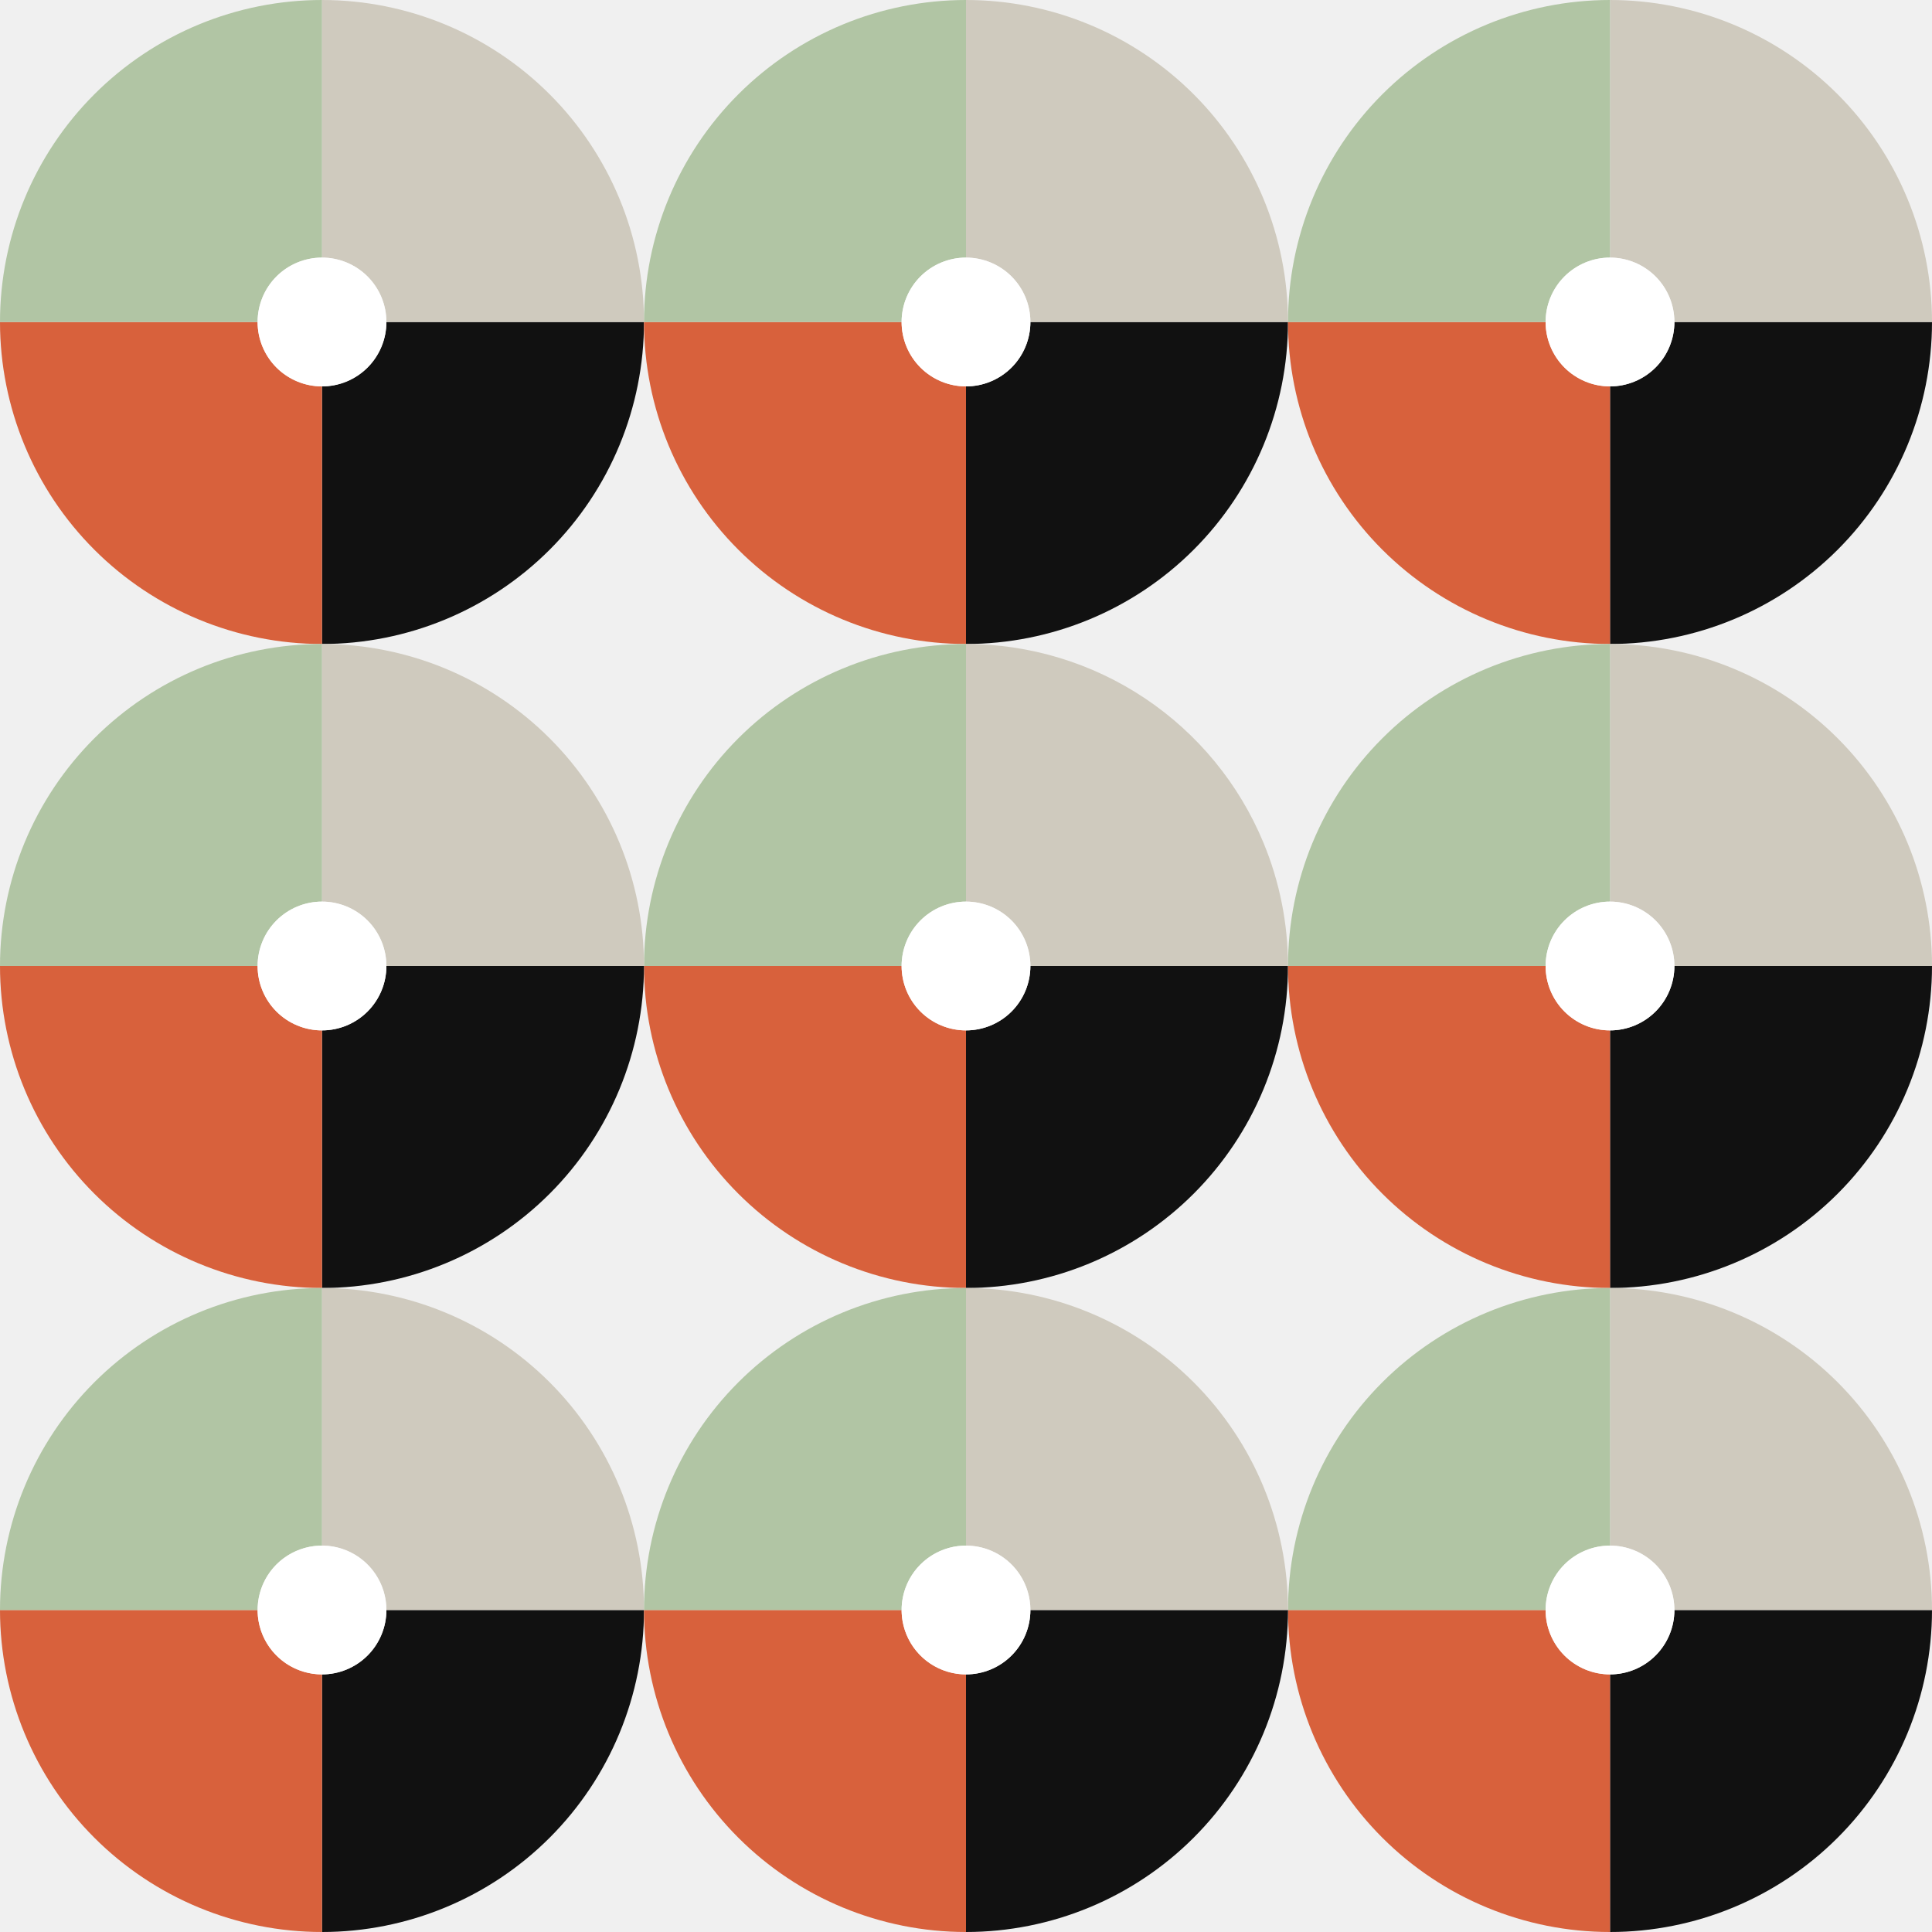
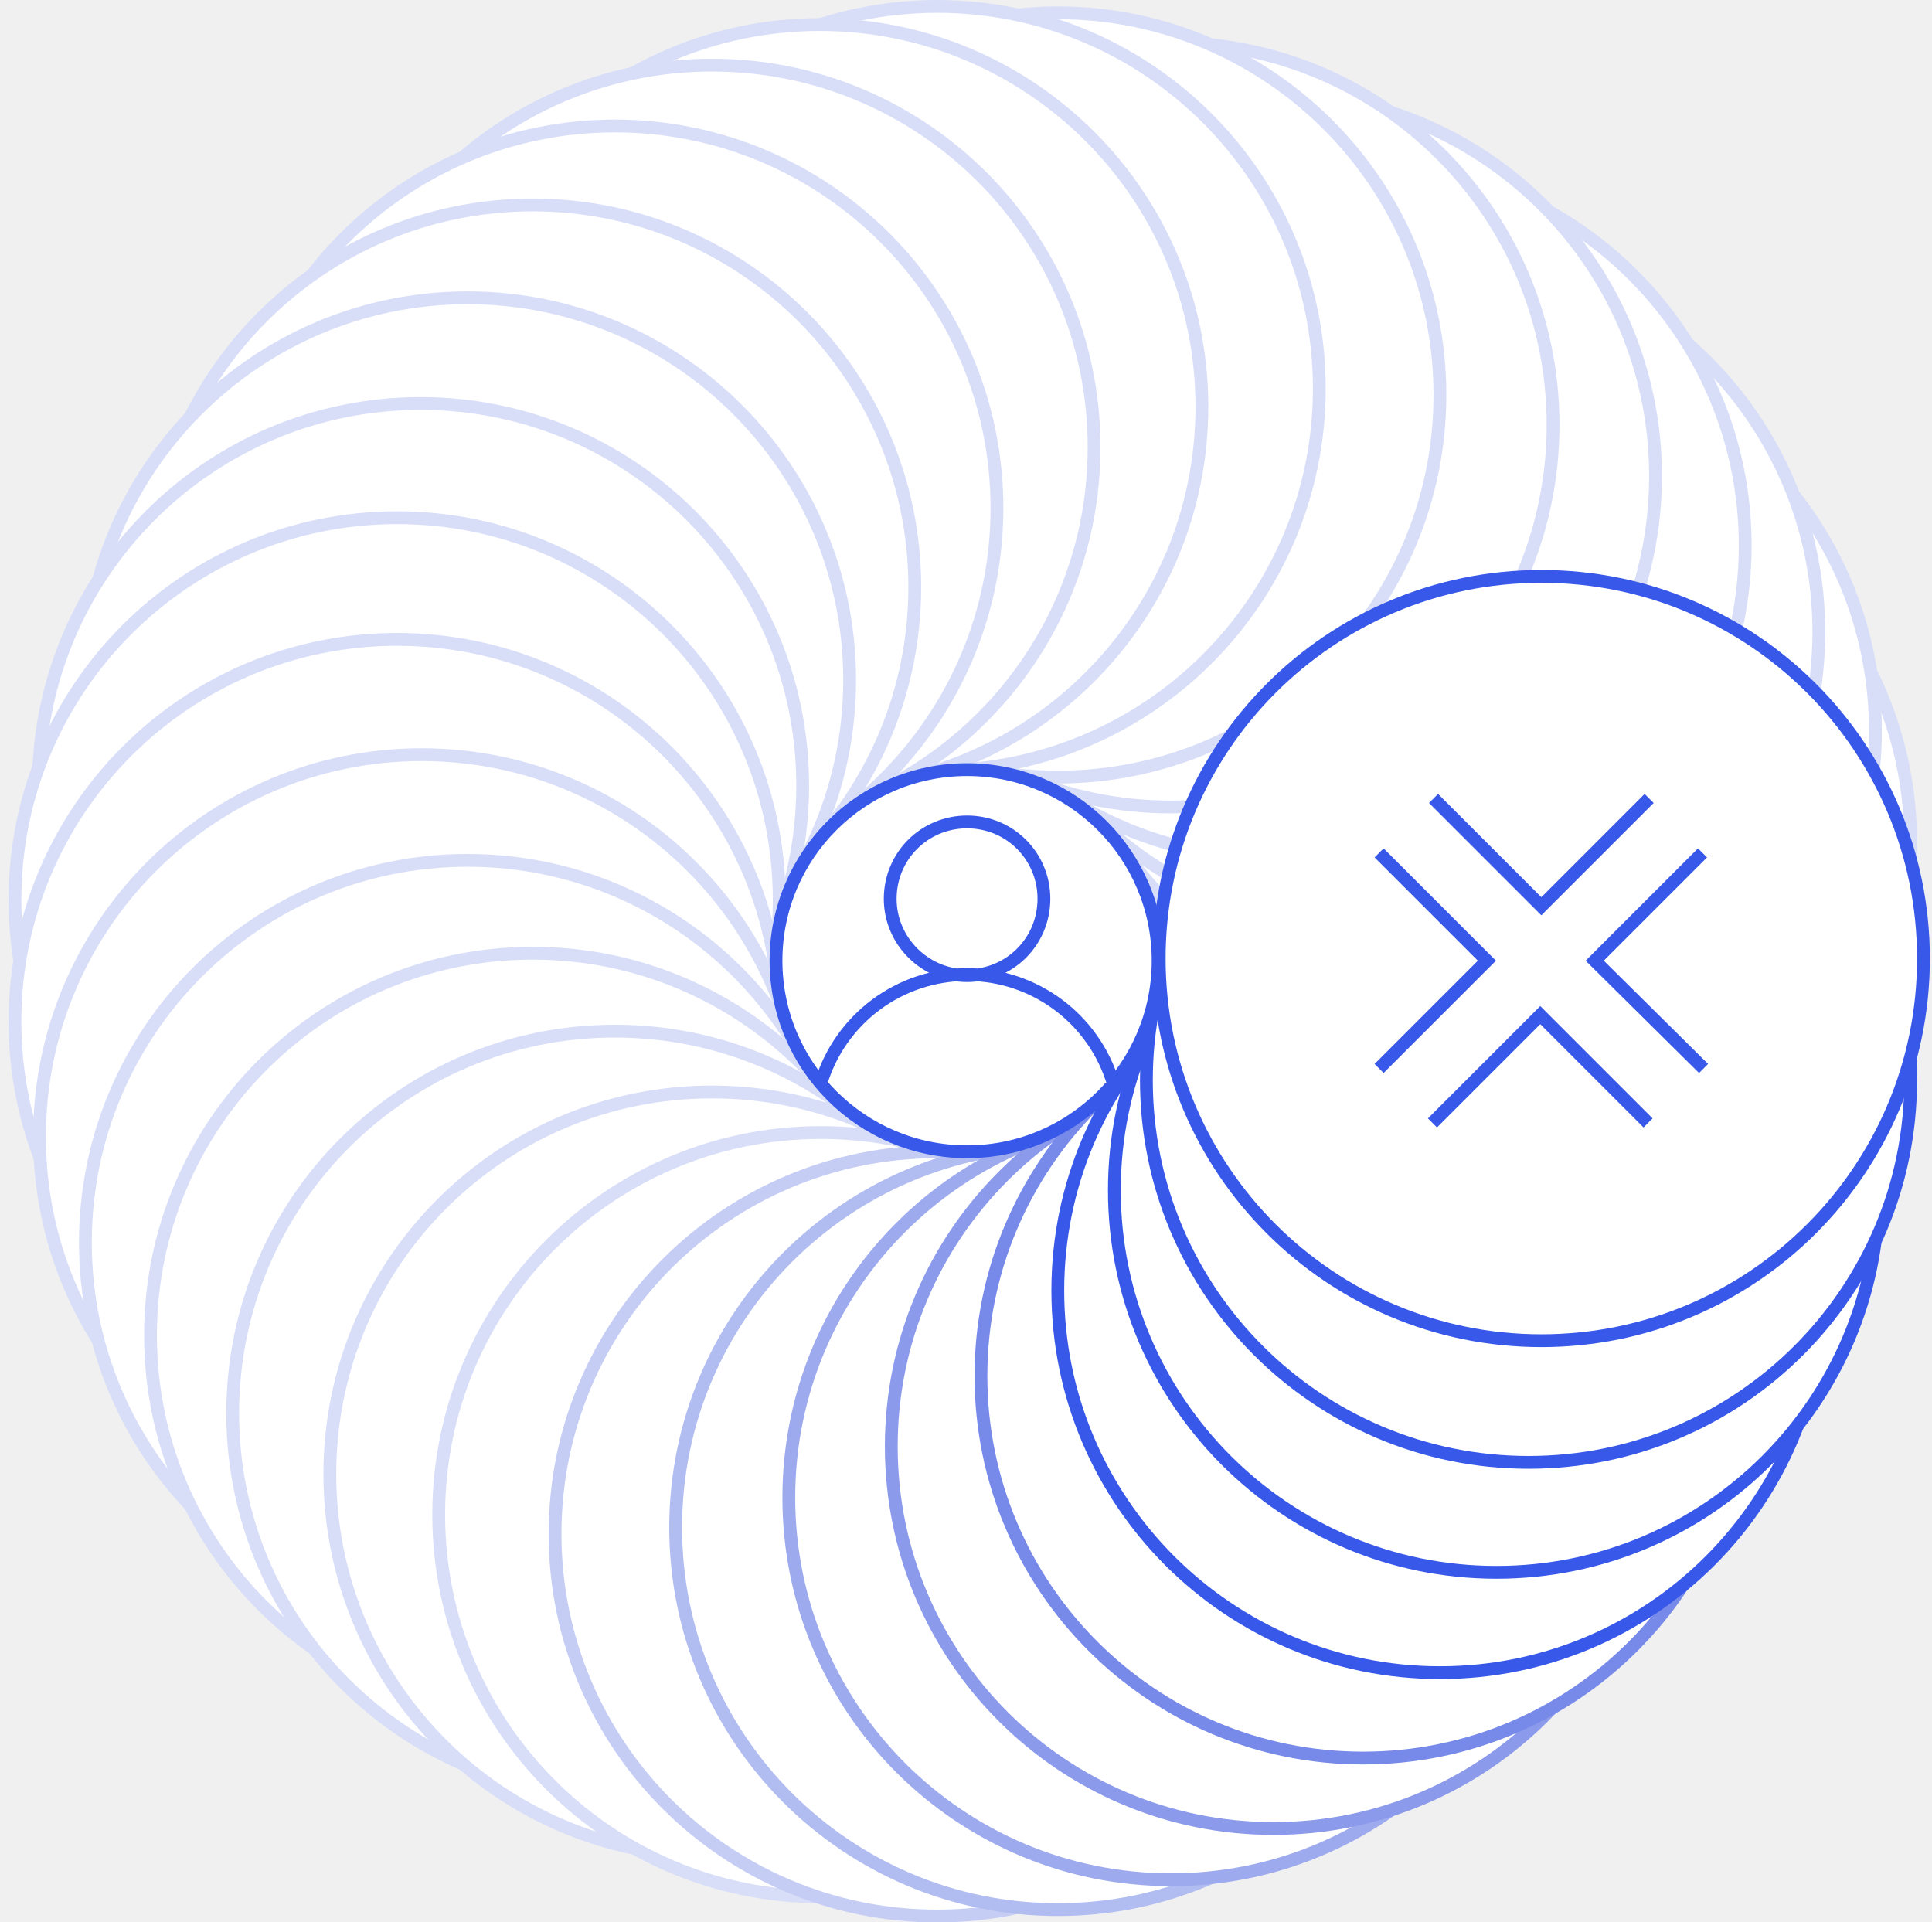
- <svg xmlns="http://www.w3.org/2000/svg" width="180" height="180" viewBox="0 0 180 180" fill="none">
-   <g clip-path="url(#clip0_1028_1939)">
-     <path d="M60 30C60 37.956 56.839 45.587 51.213 51.213C45.587 56.839 37.956 60 30 60V36C31.591 36 33.117 35.368 34.243 34.243C35.368 33.117 36 31.591 36 30H60Z" fill="#111111" />
-     <path d="M30 0C37.956 0 45.587 3.161 51.213 8.787C56.839 14.413 60 22.044 60 30H36C36 28.409 35.368 26.883 34.243 25.757C33.117 24.632 31.591 24 30 24V0Z" fill="#CFCABE" />
-     <path d="M30 60C22.044 60 14.413 56.839 8.787 51.213C3.161 45.587 0 37.956 0 30H24C24 31.591 24.632 33.117 25.757 34.243C26.883 35.368 28.409 36 30 36V60Z" fill="#D8613C" />
-     <path d="M0 30C0 22.044 3.161 14.413 8.787 8.787C14.413 3.161 22.044 0 30 0V24C28.409 24 26.883 24.632 25.757 25.757C24.632 26.883 24 28.409 24 30H0Z" fill="#B1C5A4" />
-     <path d="M36 30C36 31.591 35.368 33.117 34.243 34.243C33.117 35.368 31.591 36 30 36C28.409 36 26.883 35.368 25.757 34.243C24.632 33.117 24 31.591 24 30C24 28.409 24.632 26.883 25.757 25.757C26.883 24.632 28.409 24 30 24C31.591 24 33.117 24.632 34.243 25.757C35.368 26.883 36 28.409 36 30Z" fill="white" />
-     <path d="M120 30C119.999 37.956 116.839 45.587 111.213 51.213C105.587 56.839 97.956 59.999 90 60V36C90.788 36 91.568 35.845 92.296 35.544C93.024 35.242 93.686 34.8 94.243 34.243C94.8 33.686 95.242 33.024 95.543 32.296C95.845 31.568 96 30.788 96 30H120Z" fill="#111111" />
-     <path d="M90 0C97.956 0 105.587 3.161 111.213 8.787C116.839 14.413 120 22.044 120 30H96C95.999 28.409 95.367 26.883 94.242 25.758C93.117 24.633 91.591 24 90 24V0Z" fill="#CFCABE" />
-     <path d="M90 60C82.044 59.999 74.413 56.839 68.787 51.213C63.161 45.587 60.001 37.956 60 30H84C84.001 31.591 84.633 33.117 85.758 34.242C86.883 35.367 88.409 35.999 90 36V60Z" fill="#D8613C" />
-     <path d="M60 30C60 22.044 63.161 14.413 68.787 8.787C74.413 3.161 82.043 0 90 0V24C89.212 24 88.432 24.155 87.704 24.456C86.976 24.758 86.314 25.2 85.757 25.757C85.2 26.314 84.758 26.976 84.457 27.704C84.155 28.432 84 29.212 84 30H60Z" fill="#B1C5A4" />
-     <path d="M96 30C96 31.591 95.368 33.117 94.243 34.243C93.117 35.368 91.591 36 90 36C88.409 36 86.883 35.368 85.757 34.243C84.632 33.117 84 31.591 84 30C84 28.409 84.632 26.883 85.757 25.757C86.883 24.632 88.409 24 90 24C91.591 24 93.117 24.632 94.243 25.757C95.368 26.883 96 28.409 96 30Z" fill="white" />
-     <path d="M120 90C120 93.94 119.224 97.84 117.717 101.481C114.671 108.831 108.831 114.671 101.481 117.717C97.841 119.224 93.94 120 90 120V96C91.591 95.999 93.117 95.367 94.242 94.242C95.367 93.117 95.999 91.591 96 90H120Z" fill="#111111" />
-     <path d="M90 60C95.933 60.001 101.733 61.761 106.667 65.057C111.6 68.353 115.446 73.038 117.717 78.52C119.224 82.16 120 86.061 120 90H96C95.999 88.409 95.367 86.883 94.242 85.758C93.117 84.633 91.591 84.001 90 84V60Z" fill="#CFCABE" />
-     <path d="M90 120C82.044 119.999 74.413 116.839 68.787 111.213C63.161 105.587 60.001 97.956 60 90H84C84.001 91.591 84.633 93.117 85.758 94.242C86.883 95.367 88.409 95.999 90 96V120Z" fill="#D8613C" />
-     <path d="M60 90C60.001 82.044 63.161 74.413 68.787 68.787C74.413 63.161 82.044 60.001 90 60V84C88.409 84.001 86.883 84.633 85.758 85.758C84.633 86.883 84.001 88.409 84 90H60Z" fill="#B1C5A4" />
-     <path d="M96 90C96 91.591 95.368 93.117 94.243 94.243C93.117 95.368 91.591 96 90 96C88.409 96 86.883 95.368 85.757 94.243C84.632 93.117 84 91.591 84 90C84 88.409 84.632 86.883 85.757 85.757C86.883 84.632 88.409 84 90 84C91.591 84 93.117 84.632 94.243 85.757C95.368 86.883 96 88.409 96 90Z" fill="white" />
-     <path d="M60 90C59.999 97.956 56.839 105.587 51.213 111.213C45.587 116.839 37.956 119.999 30 120V96C31.591 95.999 33.117 95.367 34.242 94.242C35.367 93.117 35.999 91.591 36 90H60Z" fill="#111111" />
-     <path d="M30 60C37.956 60 45.587 63.161 51.213 68.787C56.839 74.413 60 82.043 60 90H36C36 89.212 35.845 88.432 35.544 87.704C35.242 86.976 34.8 86.314 34.243 85.757C33.686 85.2 33.024 84.758 32.296 84.457C31.568 84.155 30.788 84 30 84V60Z" fill="#CFCABE" />
-     <path d="M30 120C22.044 119.999 14.413 116.839 8.787 111.213C3.161 105.587 0.001 97.956 0 90H24C24 90.788 24.155 91.568 24.456 92.296C24.758 93.024 25.2 93.686 25.757 94.243C26.314 94.8 26.976 95.242 27.704 95.543C28.432 95.845 29.212 96 30 96V120Z" fill="#D8613C" />
-     <path d="M0 90C0 82.043 3.161 74.413 8.787 68.787C14.413 63.161 22.044 60 30 60V84C28.409 84.001 26.883 84.633 25.758 85.758C24.633 86.883 24.001 88.409 24 90H0Z" fill="#B1C5A4" />
-     <path d="M36 90C36 91.591 35.368 93.117 34.243 94.243C33.117 95.368 31.591 96 30 96C28.409 96 26.883 95.368 25.757 94.243C24.632 93.117 24 91.591 24 90C24 88.409 24.632 86.883 25.757 85.757C26.883 84.632 28.409 84 30 84C31.591 84 33.117 84.632 34.243 85.757C35.368 86.883 36 88.409 36 90Z" fill="white" />
-     <path d="M180 30C180 37.956 176.839 45.587 171.213 51.213C165.587 56.839 157.956 60 150 60V36C151.591 35.999 153.117 35.367 154.242 34.242C155.367 33.117 155.999 31.591 156 30H180Z" fill="#111111" />
-     <path d="M150 0C157.956 0 165.587 3.161 171.213 8.787C176.839 14.413 180 22.044 180 30H156C156 28.409 155.368 26.883 154.243 25.757C153.117 24.632 151.591 24 150 24V0Z" fill="#CFCABE" />
-     <path d="M150 60C142.044 60 134.413 56.839 128.787 51.213C123.161 45.587 120 37.956 120 30H144C144 31.591 144.632 33.117 145.757 34.243C146.883 35.368 148.409 36 150 36V60Z" fill="#D8613C" />
-     <path d="M120 30C120 22.044 123.161 14.413 128.787 8.787C134.413 3.161 142.044 0 150 0V24C148.409 24 146.883 24.633 145.758 25.758C144.633 26.883 144.001 28.409 144 30H120Z" fill="#B1C5A4" />
-     <path d="M156 30C156 31.591 155.368 33.117 154.243 34.243C153.117 35.368 151.591 36 150 36C148.409 36 146.883 35.368 145.757 34.243C144.632 33.117 144 31.591 144 30C144 28.409 144.632 26.883 145.757 25.757C146.883 24.632 148.409 24 150 24C151.591 24 153.117 24.632 154.243 25.757C155.368 26.883 156 28.409 156 30Z" fill="white" />
-     <path d="M180 90C179.999 97.956 176.839 105.587 171.213 111.213C165.587 116.839 157.956 119.999 150 120V96C151.591 95.999 153.117 95.367 154.242 94.242C155.367 93.117 155.999 91.591 156 90H180Z" fill="#111111" />
-     <path d="M150 60C157.956 60 165.587 63.161 171.213 68.787C176.839 74.413 180 82.044 180 90H156C156.001 89.212 155.846 88.432 155.544 87.704C155.243 86.975 154.8 86.314 154.243 85.757C153.686 85.2 153.024 84.758 152.296 84.456C151.568 84.155 150.788 84 150 84V60Z" fill="#CFCABE" />
-     <path d="M150 120C142.044 119.999 134.414 116.838 128.788 111.212C123.162 105.586 120.001 97.956 120 90H144C143.999 90.788 144.154 91.568 144.456 92.296C144.757 93.025 145.2 93.686 145.757 94.243C146.314 94.8 146.976 95.242 147.704 95.544C148.432 95.845 149.212 96 150 96V120Z" fill="#D8613C" />
-     <path d="M120 90C120 82.043 123.161 74.413 128.787 68.787C134.413 63.161 142.044 60 150 60V84C148.409 84.001 146.883 84.633 145.758 85.758C144.633 86.883 144.001 88.409 144 90H120Z" fill="#B1C5A4" />
-     <path d="M156 90C156 91.591 155.368 93.117 154.243 94.243C153.117 95.368 151.591 96 150 96C148.409 96 146.883 95.368 145.757 94.243C144.632 93.117 144 91.591 144 90C144 88.409 144.632 86.883 145.757 85.757C146.883 84.632 148.409 84 150 84C151.591 84 153.117 84.632 154.243 85.757C155.368 86.883 156 88.409 156 90Z" fill="white" />
-     <path d="M180 150C180 157.956 176.839 165.587 171.213 171.213C165.587 176.839 157.956 180 150 180V156C151.591 156 153.117 155.368 154.243 154.243C155.368 153.117 156 151.591 156 150H180Z" fill="#111111" />
-     <path d="M150 120C157.956 120 165.587 123.161 171.213 128.787C176.839 134.413 180 142.044 180 150H156C156 148.409 155.368 146.883 154.243 145.757C153.117 144.632 151.591 144 150 144V120Z" fill="#CFCABE" />
-     <path d="M150 180C142.044 180 134.413 176.839 128.787 171.213C123.161 165.587 120 157.956 120 150H144C144 151.591 144.632 153.117 145.757 154.243C146.883 155.368 148.409 156 150 156V180Z" fill="#D8613C" />
-     <path d="M120 150C120 142.044 123.161 134.413 128.787 128.787C134.413 123.161 142.044 120 150 120V144C148.409 144 146.883 144.632 145.757 145.757C144.632 146.883 144 148.409 144 150H120Z" fill="#B1C5A4" />
-     <path d="M156 150C156 151.591 155.368 153.117 154.243 154.243C153.117 155.368 151.591 155.999 150 155.999C148.409 155.999 146.883 155.368 145.757 154.243C144.632 153.117 144 151.591 144 150C144 148.409 144.632 146.883 145.757 145.757C146.883 144.632 148.409 144.001 150 144.001C151.591 144.001 153.117 144.632 154.243 145.757C155.368 146.883 156 148.409 156 150Z" fill="white" />
-     <path d="M60 150C60 157.956 56.839 165.587 51.213 171.213C45.587 176.839 37.956 180 30 180V156C31.591 156 33.117 155.368 34.243 154.243C35.368 153.117 36 151.591 36 150H60Z" fill="#111111" />
-     <path d="M30 120C37.956 120 45.587 123.161 51.213 128.787C56.839 134.413 60 142.044 60 150H36C35.999 148.409 35.367 146.883 34.242 145.758C33.117 144.633 31.591 144.001 30 144V120Z" fill="#CFCABE" />
-     <path d="M30 180C22.044 180 14.413 176.839 8.787 171.213C3.161 165.587 0 157.956 0 150H24C24 151.591 24.633 153.117 25.758 154.242C26.883 155.367 28.409 155.999 30 156V180Z" fill="#D8613C" />
-     <path d="M0 150C0 142.044 3.161 134.413 8.787 128.787C14.413 123.161 22.044 120 30 120V144C28.409 144 26.883 144.632 25.757 145.757C24.632 146.883 24 148.409 24 150H0Z" fill="#B1C5A4" />
-     <path d="M36 150C35.999 151.591 35.367 153.117 34.242 154.242C33.117 155.367 31.591 155.999 30 156C28.813 156 27.653 155.648 26.667 154.989C25.68 154.33 24.911 153.392 24.457 152.296C24.003 151.2 23.884 149.993 24.115 148.829C24.347 147.666 24.918 146.596 25.757 145.757C26.596 144.918 27.666 144.347 28.829 144.115C29.993 143.884 31.2 144.003 32.296 144.457C33.392 144.911 34.33 145.68 34.989 146.667C35.648 147.653 36 148.813 36 150Z" fill="white" />
-     <path d="M120 150C119.999 157.956 116.838 165.586 111.212 171.212C105.586 176.838 97.956 179.999 90 180V156C90.788 156.001 91.568 155.846 92.296 155.544C93.025 155.243 93.686 154.8 94.243 154.243C94.8 153.686 95.242 153.024 95.544 152.296C95.845 151.568 96 150.788 96 150H120Z" fill="#111111" />
-     <path d="M90 120C97.956 120.001 105.587 123.161 111.213 128.787C116.839 134.413 119.999 142.044 120 150H96C96 148.409 95.368 146.883 94.242 145.758C93.117 144.632 91.591 144 90 144V120Z" fill="#CFCABE" />
-     <path d="M90 180C82.043 180 74.413 176.839 68.787 171.213C63.161 165.587 60 157.956 60 150H84C84.001 151.591 84.633 153.117 85.758 154.242C86.883 155.367 88.409 155.999 90 156V180Z" fill="#D8613C" />
-     <path d="M60 150C60 142.044 63.161 134.413 68.787 128.787C74.413 123.161 82.044 120 90 120V144C89.212 143.999 88.432 144.154 87.704 144.456C86.975 144.757 86.314 145.2 85.757 145.757C85.2 146.314 84.758 146.976 84.456 147.704C84.155 148.432 84 149.212 84 150H60Z" fill="#B1C5A4" />
-     <path d="M96 150C95.999 151.591 95.367 153.117 94.242 154.242C93.117 155.367 91.591 155.999 90 156C88.813 156 87.653 155.648 86.667 154.989C85.68 154.33 84.911 153.392 84.457 152.296C84.003 151.2 83.884 149.993 84.115 148.829C84.347 147.666 84.918 146.596 85.757 145.757C86.597 144.918 87.666 144.347 88.829 144.115C89.993 143.884 91.2 144.003 92.296 144.457C93.392 144.911 94.329 145.68 94.989 146.667C95.648 147.653 96 148.813 96 150Z" fill="white" />
+ <svg xmlns="http://www.w3.org/2000/svg" width="181" height="180" viewBox="0 0 181 180" fill="none" aria-hidden="true" focusable="false">
+   <g fill="#FFF" stroke-miterlimit="10" stroke-width="1.2">
+     <g stroke="#D8DEF8">
+       <circle cx="143.2" cy="78.9" r="35.8" />
+       <circle cx="139.9" cy="68.5" r="35.8" />
+       <circle cx="134.6" cy="59.2" r="35.8" />
+       <circle cx="127.7" cy="51.1" r="35.8" />
+       <circle cx="119.3" cy="44.6" r="35.8" />
+       <circle cx="109.7" cy="39.8" r="35.8" />
+       <circle cx="99.1" cy="37" r="35.8" />
+       <circle cx="87.8" cy="36.4" r="35.8" />
+       <circle cx="76.8" cy="38.1" r="35.8" />
+       <circle cx="66.7" cy="41.9" r="35.8" />
+       <circle cx="57.6" cy="47.6" r="35.8" />
+       <circle cx="49.9" cy="55" r="35.8" />
+       <circle cx="43.8" cy="63.7" r="35.8" />
+       <circle cx="39.4" cy="73.6" r="35.8" />
+       <circle cx="37.2" cy="84.3" r="35.8" />
+       <circle cx="37.2" cy="95.7" r="35.8" />
+       <circle cx="39.5" cy="106.5" r="35.8" />
+       <circle cx="43.8" cy="116.4" r="35.8" />
+       <circle cx="49.9" cy="125.1" r="35.8" />
+       <circle cx="57.6" cy="132.4" r="35.8" />
+       <circle cx="66.7" cy="138.1" r="35.8" />
+       <circle cx="76.9" cy="141.9" r="35.8" />
+     </g>
+     <circle cx="87.8" cy="143.7" r="35.8" stroke="#C5CDF4" />
+     <circle cx="99.1" cy="143.1" r="35.8" stroke="#B1BCF1" />
+     <circle cx="109.7" cy="140.3" r="35.8" stroke="#9EAAEE" />
+     <circle cx="119.3" cy="135.5" r="35.8" stroke="#8C9AEC" />
+     <circle cx="127.7" cy="128.9" r="35.8" stroke="#7789E9" />
+     <g stroke="#3858E9">
+       <circle cx="134.9" cy="120.9" r="35.8" />
+       <circle cx="140.2" cy="111.5" r="35.8" />
+       <circle cx="143.2" cy="101.2" r="35.8" />
+       <circle cx="144.4" cy="89.8" r="35.8" />
+       <path d="m154.5 74.8-10.1 10.1-10.1-10.1m25.3 25.3L149.4 90l10.1-10.1m-30.3 0L139.3 90l-10.1 10.1m5 5.1 10.1-10.1 10.1 10.1" />
+       <circle cx="90.6" cy="90" r="17.9" />
+       <path d="M76.9 101.5a14.3 14.3 0 0 1 27.4 0M90.6 91.4c4 0 7.2-3.2 7.2-7.2S94.6 77 90.6 77s-7.2 3.2-7.2 7.2 3.3 7.2 7.2 7.2z" />
+     </g>
  </g>
-   <defs>
-     <clipPath id="clip0_1028_1939">
-       <rect width="180" height="180" fill="white" />
-     </clipPath>
-   </defs>
</svg>
